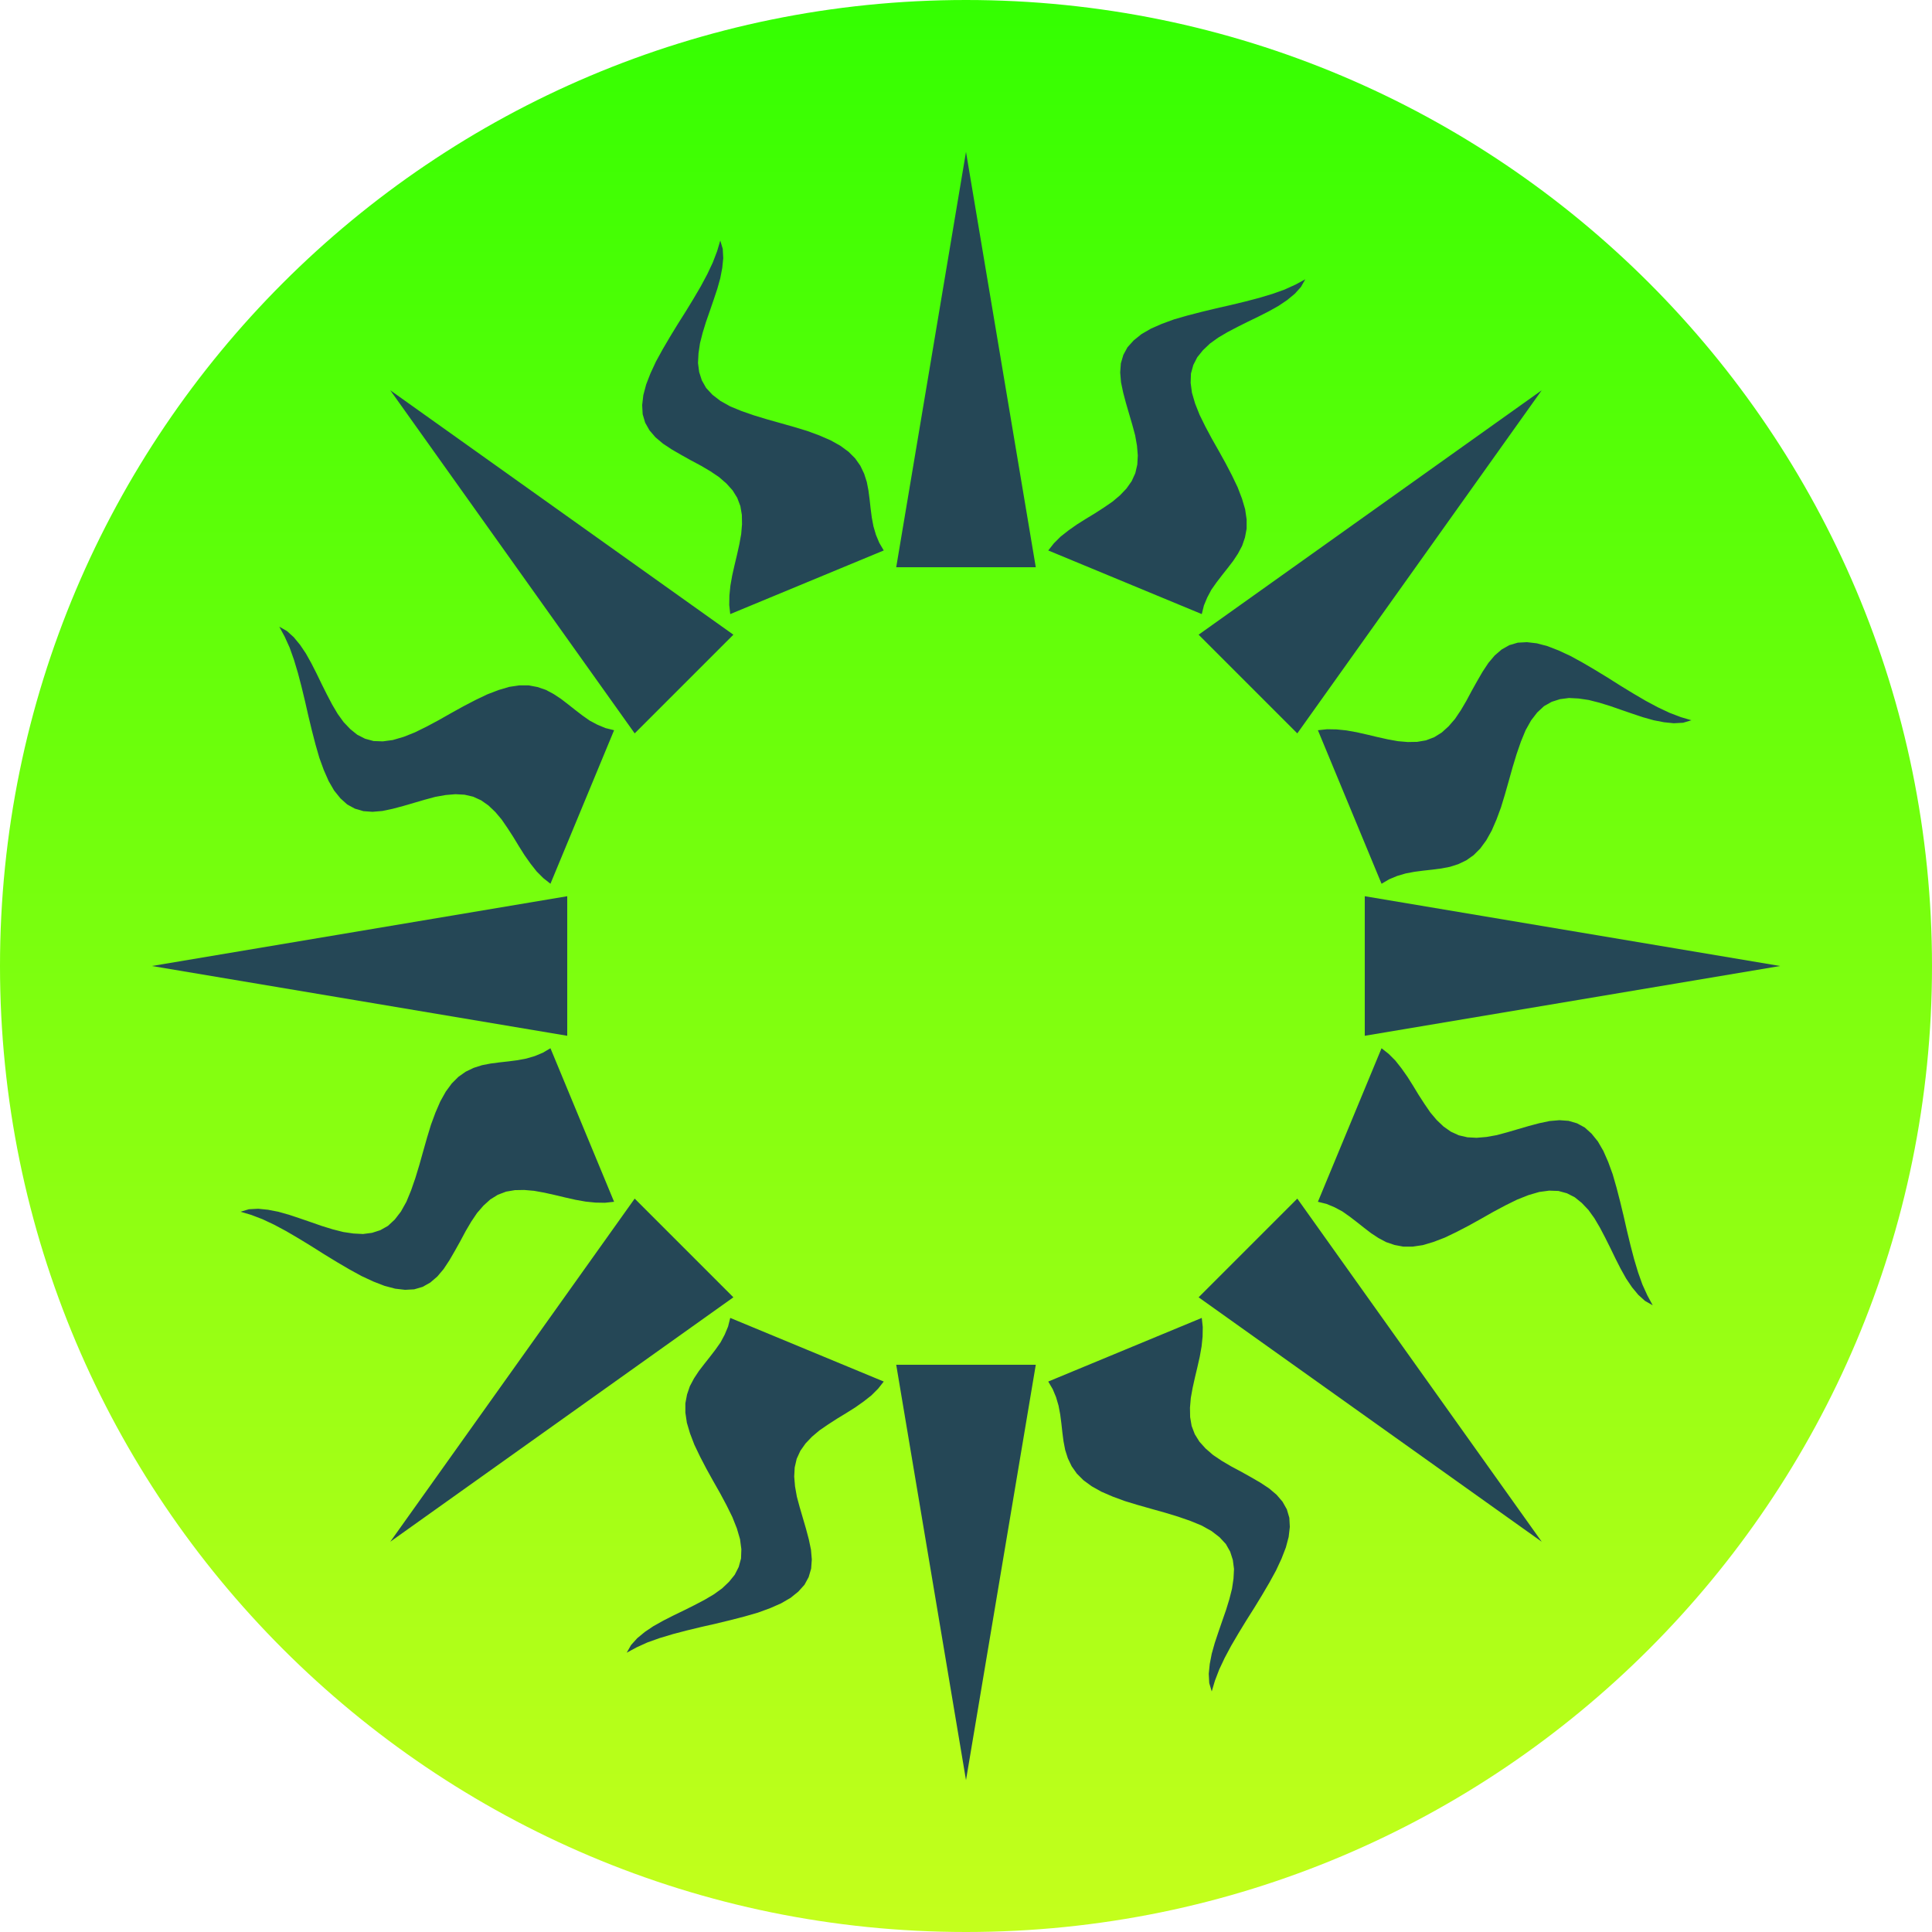
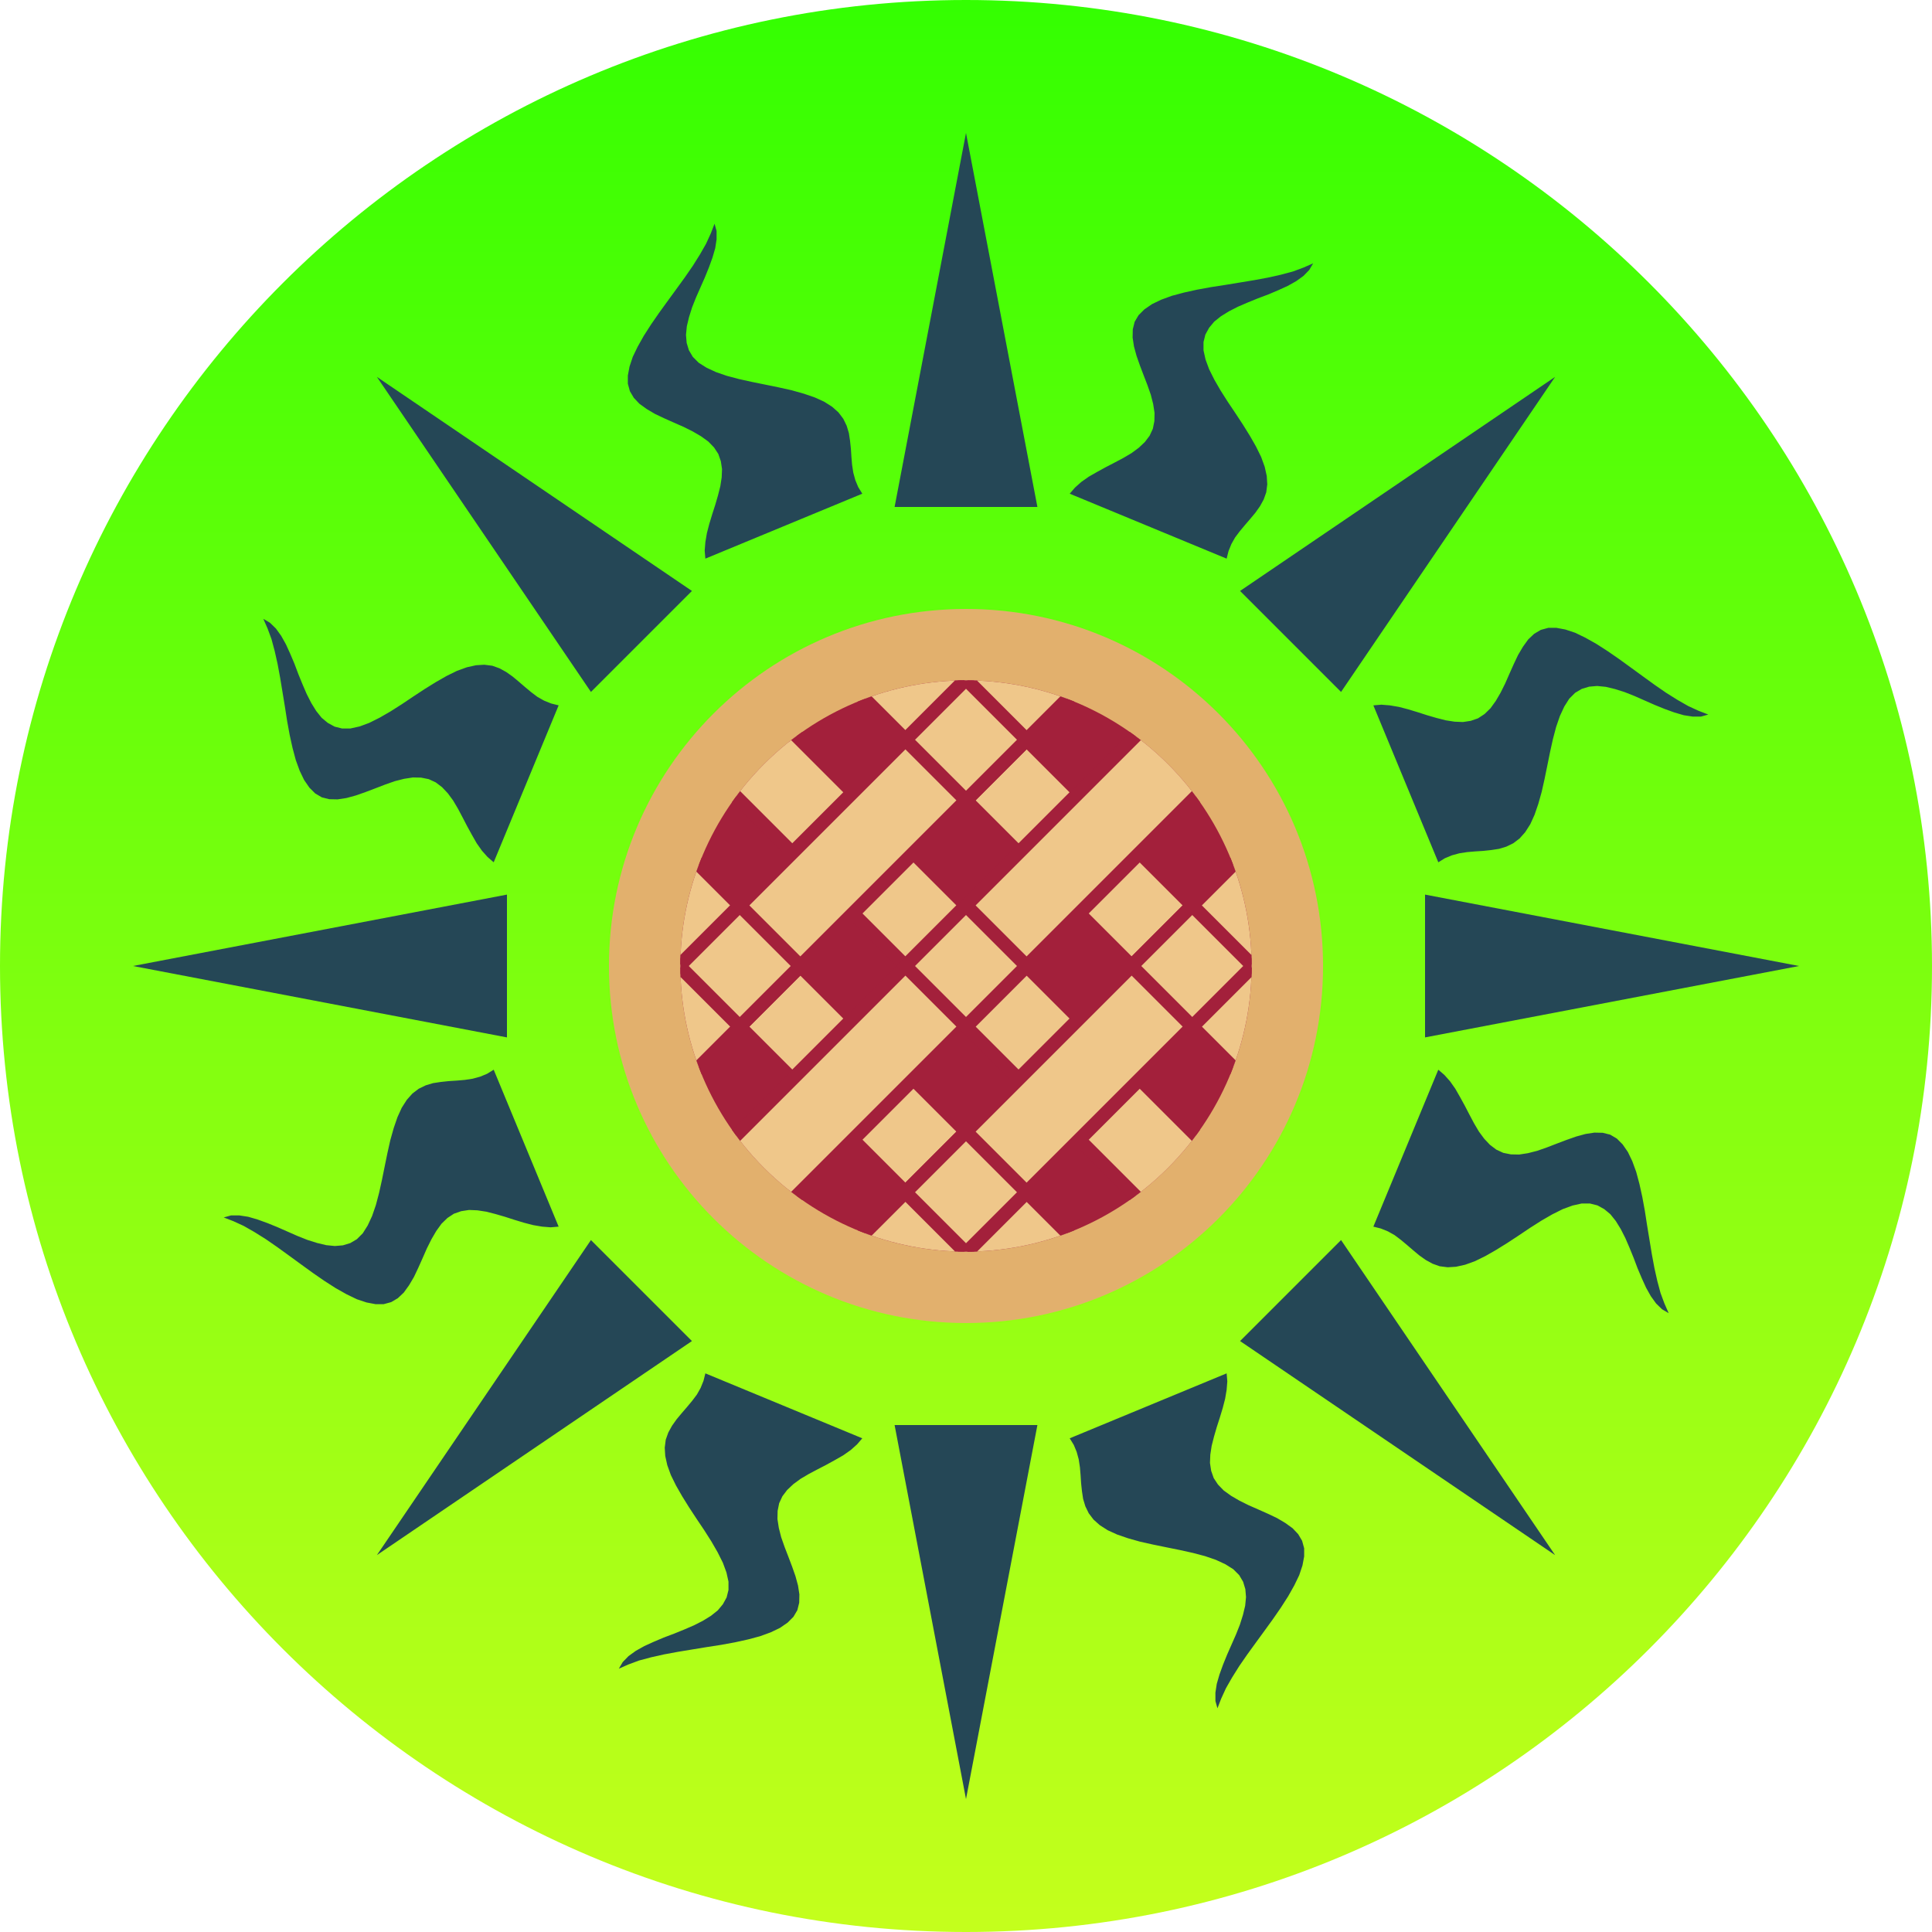
<svg xmlns="http://www.w3.org/2000/svg" viewBox="0 0 100 100">
  <style>.sun{transform-box:view-box;transform-origin:50px 50px;animation:spin 90s linear infinite}@keyframes spin{to{transform:rotate(360deg)}}@media (prefers-reduced-motion:reduce){.sun{animation:none}}</style>
  <defs>
    <linearGradient id="g" x1="0" y1="0" x2="0" y2="1">
      <stop offset="0" stop-color="#33ff01" />
      <stop offset="1" stop-color="#c5ff1c" />
    </linearGradient>
  </defs>
  <circle cx="50" cy="50" r="50" fill="url(#g)" />
-   <g transform="translate(50 50) scale(0.86) translate(-50 -50)">
+   <g transform="translate(50 50) scale(0.88) translate(-50 -50)">
    <g class="sun">
-       <path fill="#254756" d="M45.80,26.00 L50.00,1.00 L54.20,26.00Z M54.95,24.99 L55.29,24.56 L55.69,24.16 L56.16,23.79 L56.67,23.43 L57.21,23.09 L57.77,22.75 L58.31,22.40 L58.82,22.05 L59.27,21.67 L59.66,21.26 L59.97,20.82 L60.19,20.34 L60.31,19.82 L60.34,19.27 L60.29,18.68 L60.18,18.06 L60.01,17.43 L59.82,16.78 L59.63,16.13 L59.46,15.49 L59.33,14.87 L59.28,14.28 L59.32,13.73 L59.47,13.22 L59.72,12.76 L60.09,12.35 L60.56,11.97 L61.13,11.64 L61.79,11.35 L62.53,11.08 L63.33,10.85 L64.18,10.63 L65.05,10.42 L65.93,10.22 L66.80,10.01 L67.64,9.79 L68.44,9.55 L69.17,9.29 L69.83,8.99 L70.42,8.67 L70.42,8.67 L70.16,9.13 L69.79,9.54 L69.33,9.92 L68.81,10.27 L68.22,10.60 L67.61,10.91 L66.97,11.22 L66.35,11.53 L65.74,11.85 L65.18,12.18 L64.68,12.54 L64.26,12.94 L63.92,13.36 L63.68,13.83 L63.54,14.34 L63.52,14.90 L63.60,15.50 L63.79,16.15 L64.06,16.83 L64.41,17.54 L64.80,18.27 L65.22,19.01 L65.63,19.75 L66.01,20.48 L66.35,21.19 L66.61,21.87 L66.80,22.51 L66.89,23.12 L66.89,23.68 L66.79,24.21 L66.62,24.71 L66.37,25.18 L66.08,25.62 L65.75,26.05 L65.41,26.48 L65.08,26.91 L64.77,27.35 L64.52,27.82 L64.32,28.30 L64.19,28.82Z M64.00,30.06 L84.65,15.35 L69.94,36.00Z M71.18,35.81 L71.73,35.75 L72.30,35.76 L72.89,35.82 L73.51,35.93 L74.13,36.07 L74.76,36.22 L75.39,36.36 L76.00,36.47 L76.59,36.52 L77.15,36.51 L77.68,36.42 L78.18,36.23 L78.63,35.95 L79.04,35.58 L79.43,35.13 L79.78,34.61 L80.11,34.05 L80.43,33.45 L80.76,32.86 L81.09,32.29 L81.44,31.76 L81.82,31.31 L82.24,30.95 L82.70,30.69 L83.21,30.54 L83.76,30.51 L84.36,30.58 L85.00,30.75 L85.67,31.01 L86.38,31.34 L87.11,31.74 L87.86,32.18 L88.63,32.65 L89.39,33.13 L90.16,33.60 L90.91,34.04 L91.64,34.43 L92.34,34.76 L93.02,35.02 L93.66,35.21 L93.66,35.21 L93.16,35.36 L92.60,35.39 L92.01,35.33 L91.39,35.21 L90.75,35.03 L90.09,34.81 L89.42,34.58 L88.76,34.35 L88.11,34.15 L87.48,33.99 L86.87,33.90 L86.29,33.87 L85.75,33.94 L85.25,34.10 L84.79,34.36 L84.38,34.74 L84.01,35.22 L83.68,35.81 L83.40,36.49 L83.14,37.24 L82.90,38.03 L82.67,38.85 L82.44,39.66 L82.20,40.45 L81.93,41.18 L81.64,41.85 L81.31,42.44 L80.95,42.93 L80.55,43.33 L80.11,43.64 L79.63,43.87 L79.13,44.03 L78.61,44.13 L78.07,44.20 L77.53,44.26 L76.99,44.33 L76.46,44.43 L75.95,44.58 L75.47,44.78 L75.01,45.05Z M74.00,45.80 L99.00,50.00 L74.00,54.20Z M75.01,54.95 L75.44,55.29 L75.84,55.69 L76.21,56.16 L76.57,56.67 L76.91,57.21 L77.25,57.77 L77.60,58.31 L77.95,58.82 L78.33,59.27 L78.74,59.66 L79.18,59.97 L79.66,60.19 L80.18,60.31 L80.73,60.34 L81.32,60.29 L81.94,60.18 L82.57,60.01 L83.22,59.82 L83.87,59.63 L84.51,59.46 L85.13,59.33 L85.72,59.28 L86.27,59.32 L86.78,59.47 L87.24,59.72 L87.65,60.09 L88.03,60.56 L88.36,61.13 L88.65,61.79 L88.92,62.53 L89.15,63.33 L89.37,64.18 L89.58,65.05 L89.78,65.93 L89.99,66.80 L90.21,67.64 L90.45,68.44 L90.71,69.17 L91.01,69.83 L91.33,70.42 L91.33,70.42 L90.87,70.16 L90.46,69.79 L90.08,69.33 L89.73,68.81 L89.40,68.22 L89.09,67.61 L88.78,66.97 L88.47,66.35 L88.15,65.74 L87.82,65.18 L87.46,64.68 L87.06,64.26 L86.64,63.92 L86.17,63.68 L85.66,63.54 L85.10,63.52 L84.50,63.60 L83.85,63.79 L83.17,64.06 L82.46,64.41 L81.73,64.80 L80.99,65.22 L80.25,65.63 L79.52,66.01 L78.81,66.35 L78.13,66.61 L77.49,66.80 L76.88,66.89 L76.32,66.89 L75.79,66.79 L75.29,66.62 L74.82,66.37 L74.38,66.08 L73.95,65.75 L73.52,65.41 L73.09,65.08 L72.65,64.77 L72.18,64.52 L71.70,64.32 L71.18,64.19Z M69.94,64.00 L84.65,84.65 L64.00,69.94Z M64.19,71.18 L64.25,71.73 L64.24,72.30 L64.18,72.89 L64.07,73.51 L63.93,74.13 L63.78,74.76 L63.64,75.39 L63.53,76.00 L63.48,76.59 L63.49,77.15 L63.58,77.68 L63.77,78.18 L64.05,78.63 L64.42,79.04 L64.87,79.43 L65.39,79.78 L65.95,80.11 L66.55,80.43 L67.14,80.76 L67.71,81.09 L68.24,81.44 L68.69,81.82 L69.05,82.24 L69.31,82.70 L69.46,83.21 L69.49,83.76 L69.42,84.36 L69.25,85.00 L68.99,85.67 L68.66,86.38 L68.26,87.11 L67.82,87.86 L67.35,88.63 L66.87,89.39 L66.40,90.16 L65.96,90.91 L65.57,91.64 L65.24,92.34 L64.98,93.02 L64.79,93.66 L64.79,93.66 L64.64,93.16 L64.61,92.60 L64.67,92.01 L64.79,91.39 L64.97,90.75 L65.19,90.09 L65.42,89.42 L65.65,88.76 L65.85,88.11 L66.01,87.48 L66.10,86.87 L66.13,86.29 L66.06,85.75 L65.90,85.25 L65.64,84.79 L65.26,84.38 L64.78,84.01 L64.19,83.68 L63.51,83.40 L62.76,83.14 L61.97,82.90 L61.15,82.67 L60.34,82.44 L59.55,82.20 L58.82,81.93 L58.15,81.64 L57.56,81.31 L57.07,80.95 L56.67,80.55 L56.36,80.11 L56.13,79.63 L55.97,79.13 L55.87,78.61 L55.80,78.07 L55.74,77.53 L55.67,76.99 L55.57,76.46 L55.42,75.95 L55.22,75.47 L54.95,75.01Z M54.20,74.00 L50.00,99.00 L45.80,74.00Z M45.05,75.01 L44.71,75.44 L44.31,75.84 L43.84,76.21 L43.33,76.57 L42.79,76.91 L42.23,77.25 L41.69,77.60 L41.18,77.95 L40.73,78.33 L40.34,78.74 L40.03,79.18 L39.81,79.66 L39.69,80.18 L39.66,80.73 L39.71,81.32 L39.82,81.94 L39.99,82.57 L40.18,83.22 L40.37,83.87 L40.54,84.51 L40.67,85.13 L40.72,85.72 L40.68,86.27 L40.53,86.78 L40.28,87.24 L39.91,87.65 L39.44,88.03 L38.87,88.36 L38.21,88.65 L37.47,88.92 L36.67,89.15 L35.82,89.37 L34.95,89.58 L34.07,89.78 L33.20,89.99 L32.36,90.21 L31.56,90.45 L30.83,90.71 L30.17,91.01 L29.58,91.33 L29.58,91.33 L29.84,90.87 L30.21,90.46 L30.67,90.08 L31.19,89.73 L31.78,89.40 L32.39,89.09 L33.03,88.78 L33.65,88.47 L34.26,88.15 L34.82,87.82 L35.32,87.46 L35.74,87.06 L36.08,86.64 L36.32,86.17 L36.46,85.66 L36.48,85.10 L36.40,84.50 L36.21,83.85 L35.94,83.17 L35.59,82.46 L35.20,81.73 L34.78,80.99 L34.37,80.25 L33.99,79.52 L33.65,78.81 L33.39,78.13 L33.20,77.49 L33.11,76.88 L33.11,76.32 L33.21,75.79 L33.38,75.29 L33.63,74.82 L33.92,74.38 L34.25,73.95 L34.59,73.52 L34.92,73.09 L35.23,72.65 L35.48,72.18 L35.68,71.70 L35.81,71.18Z M36.00,69.94 L15.35,84.65 L30.06,64.00Z M28.82,64.19 L28.27,64.25 L27.70,64.24 L27.11,64.18 L26.49,64.07 L25.87,63.93 L25.24,63.78 L24.61,63.64 L24.00,63.53 L23.41,63.48 L22.85,63.49 L22.32,63.58 L21.82,63.77 L21.37,64.05 L20.96,64.42 L20.57,64.87 L20.22,65.39 L19.89,65.95 L19.57,66.55 L19.24,67.14 L18.91,67.71 L18.56,68.24 L18.18,68.69 L17.76,69.05 L17.30,69.31 L16.79,69.46 L16.24,69.49 L15.64,69.42 L15.00,69.25 L14.33,68.99 L13.62,68.66 L12.89,68.26 L12.14,67.82 L11.37,67.35 L10.61,66.87 L9.84,66.40 L9.09,65.96 L8.36,65.57 L7.66,65.24 L6.98,64.98 L6.34,64.79 L6.34,64.79 L6.84,64.64 L7.40,64.61 L7.99,64.67 L8.61,64.79 L9.25,64.97 L9.91,65.19 L10.58,65.42 L11.24,65.65 L11.89,65.85 L12.52,66.01 L13.13,66.10 L13.71,66.13 L14.25,66.06 L14.75,65.90 L15.21,65.64 L15.62,65.26 L15.99,64.78 L16.32,64.19 L16.60,63.51 L16.86,62.76 L17.10,61.97 L17.33,61.15 L17.56,60.34 L17.80,59.55 L18.07,58.82 L18.36,58.15 L18.69,57.56 L19.05,57.07 L19.45,56.67 L19.89,56.36 L20.37,56.13 L20.87,55.97 L21.39,55.87 L21.93,55.80 L22.47,55.74 L23.01,55.67 L23.54,55.57 L24.05,55.42 L24.53,55.22 L24.99,54.95Z M26.00,54.20 L1.00,50.00 L26.00,45.80Z M24.99,45.05 L24.56,44.71 L24.16,44.31 L23.79,43.84 L23.43,43.33 L23.09,42.79 L22.75,42.23 L22.40,41.69 L22.05,41.18 L21.67,40.73 L21.26,40.34 L20.82,40.03 L20.34,39.81 L19.82,39.69 L19.27,39.66 L18.68,39.71 L18.06,39.82 L17.43,39.99 L16.78,40.18 L16.13,40.37 L15.49,40.54 L14.87,40.67 L14.28,40.72 L13.73,40.68 L13.22,40.53 L12.76,40.28 L12.35,39.91 L11.97,39.44 L11.64,38.87 L11.35,38.21 L11.08,37.47 L10.85,36.67 L10.63,35.82 L10.42,34.95 L10.22,34.07 L10.01,33.20 L9.79,32.36 L9.55,31.56 L9.29,30.83 L8.99,30.17 L8.67,29.58 L8.67,29.58 L9.13,29.84 L9.54,30.21 L9.92,30.67 L10.27,31.19 L10.60,31.78 L10.91,32.39 L11.22,33.03 L11.53,33.65 L11.85,34.26 L12.18,34.82 L12.54,35.32 L12.94,35.74 L13.36,36.08 L13.83,36.32 L14.34,36.46 L14.90,36.48 L15.50,36.40 L16.15,36.21 L16.83,35.94 L17.54,35.59 L18.27,35.20 L19.01,34.78 L19.75,34.37 L20.48,33.99 L21.19,33.65 L21.87,33.39 L22.51,33.20 L23.12,33.11 L23.68,33.11 L24.21,33.21 L24.71,33.38 L25.18,33.63 L25.62,33.92 L26.05,34.25 L26.48,34.59 L26.91,34.92 L27.35,35.23 L27.82,35.48 L28.30,35.68 L28.82,35.81Z M30.06,36.00 L15.35,15.35 L36.00,30.06Z M35.81,28.82 L35.75,28.27 L35.76,27.70 L35.82,27.11 L35.93,26.49 L36.07,25.87 L36.22,25.24 L36.36,24.61 L36.47,24.00 L36.52,23.41 L36.51,22.85 L36.42,22.32 L36.23,21.82 L35.95,21.37 L35.58,20.96 L35.13,20.57 L34.61,20.22 L34.05,19.89 L33.45,19.57 L32.86,19.24 L32.29,18.91 L31.76,18.56 L31.31,18.18 L30.95,17.76 L30.69,17.30 L30.54,16.79 L30.51,16.24 L30.58,15.64 L30.75,15.00 L31.01,14.33 L31.34,13.62 L31.74,12.89 L32.18,12.14 L32.65,11.37 L33.13,10.61 L33.60,9.84 L34.04,9.09 L34.43,8.36 L34.76,7.66 L35.02,6.98 L35.21,6.34 L35.21,6.34 L35.36,6.84 L35.39,7.40 L35.33,7.99 L35.21,8.61 L35.03,9.25 L34.81,9.91 L34.58,10.58 L34.35,11.24 L34.15,11.89 L33.99,12.52 L33.90,13.13 L33.87,13.71 L33.94,14.25 L34.10,14.75 L34.36,15.21 L34.74,15.62 L35.22,15.99 L35.81,16.32 L36.49,16.60 L37.24,16.86 L38.03,17.10 L38.85,17.33 L39.66,17.56 L40.45,17.80 L41.18,18.07 L41.85,18.36 L42.44,18.69 L42.93,19.05 L43.33,19.45 L43.64,19.89 L43.87,20.37 L44.03,20.87 L44.13,21.39 L44.20,21.93 L44.26,22.47 L44.33,23.01 L44.43,23.54 L44.58,24.05 L44.78,24.53 L45.05,24.99Z" />
+       <path fill="#254756" d="M45.80,23.00 L50.00,1.00 L54.20,23.00Z M56.10,22.22 L56.41,21.86 L56.78,21.53 L57.22,21.22 L57.71,20.94 L58.22,20.66 L58.74,20.39 L59.25,20.12 L59.74,19.83 L60.16,19.52 L60.52,19.18 L60.80,18.81 L60.99,18.40 L61.08,17.95 L61.09,17.47 L61.01,16.95 L60.87,16.40 L60.67,15.83 L60.45,15.26 L60.23,14.68 L60.03,14.11 L59.88,13.56 L59.80,13.04 L59.81,12.55 L59.92,12.11 L60.15,11.72 L60.49,11.38 L60.94,11.07 L61.48,10.81 L62.11,10.58 L62.82,10.39 L63.59,10.22 L64.41,10.07 L65.25,9.94 L66.10,9.80 L66.95,9.66 L67.76,9.51 L68.52,9.34 L69.23,9.15 L69.85,8.92 L70.42,8.67 L70.42,8.67 L70.19,9.06 L69.85,9.41 L69.42,9.72 L68.92,10.00 L68.37,10.25 L67.78,10.50 L67.17,10.73 L66.58,10.97 L66.00,11.22 L65.47,11.49 L65.00,11.78 L64.60,12.10 L64.30,12.46 L64.08,12.86 L63.97,13.30 L63.97,13.79 L64.09,14.33 L64.30,14.90 L64.61,15.52 L64.98,16.16 L65.40,16.82 L65.85,17.49 L66.29,18.16 L66.70,18.82 L67.06,19.45 L67.36,20.06 L67.57,20.64 L67.69,21.18 L67.72,21.67 L67.66,22.14 L67.51,22.56 L67.29,22.96 L67.02,23.34 L66.72,23.70 L66.41,24.06 L66.11,24.42 L65.83,24.79 L65.61,25.18 L65.44,25.60 L65.33,26.04Z M66.12,27.94 L84.65,15.35 L72.06,33.88Z M73.96,34.67 L74.43,34.63 L74.93,34.67 L75.46,34.76 L76.00,34.90 L76.56,35.07 L77.12,35.25 L77.67,35.41 L78.22,35.55 L78.74,35.63 L79.23,35.65 L79.69,35.58 L80.12,35.43 L80.50,35.18 L80.85,34.84 L81.16,34.41 L81.44,33.93 L81.71,33.39 L81.96,32.82 L82.21,32.26 L82.47,31.71 L82.76,31.22 L83.07,30.79 L83.42,30.46 L83.81,30.23 L84.25,30.11 L84.73,30.11 L85.26,30.21 L85.83,30.40 L86.43,30.69 L87.07,31.05 L87.74,31.48 L88.42,31.95 L89.11,32.45 L89.81,32.96 L90.50,33.46 L91.18,33.93 L91.85,34.35 L92.48,34.71 L93.09,34.99 L93.66,35.21 L93.66,35.21 L93.23,35.33 L92.74,35.33 L92.22,35.25 L91.67,35.09 L91.09,34.88 L90.50,34.64 L89.91,34.38 L89.32,34.12 L88.74,33.89 L88.17,33.71 L87.63,33.58 L87.12,33.53 L86.65,33.57 L86.22,33.70 L85.83,33.93 L85.48,34.28 L85.19,34.74 L84.93,35.30 L84.71,35.94 L84.52,36.66 L84.35,37.43 L84.19,38.22 L84.03,39.00 L83.86,39.76 L83.66,40.47 L83.44,41.11 L83.19,41.66 L82.89,42.13 L82.56,42.50 L82.19,42.78 L81.78,42.98 L81.35,43.11 L80.89,43.18 L80.42,43.23 L79.95,43.26 L79.48,43.30 L79.02,43.37 L78.58,43.49 L78.17,43.66 L77.78,43.90Z M77.00,45.80 L99.00,50.00 L77.00,54.20Z M77.78,56.10 L78.14,56.41 L78.47,56.78 L78.78,57.22 L79.06,57.71 L79.34,58.22 L79.61,58.74 L79.88,59.25 L80.17,59.74 L80.48,60.16 L80.82,60.52 L81.19,60.80 L81.60,60.99 L82.05,61.08 L82.53,61.09 L83.05,61.01 L83.60,60.87 L84.17,60.67 L84.74,60.45 L85.32,60.23 L85.89,60.03 L86.44,59.88 L86.96,59.80 L87.45,59.81 L87.89,59.92 L88.28,60.15 L88.62,60.49 L88.93,60.94 L89.19,61.48 L89.42,62.11 L89.61,62.82 L89.78,63.59 L89.93,64.41 L90.06,65.25 L90.20,66.10 L90.34,66.95 L90.49,67.76 L90.66,68.52 L90.85,69.23 L91.08,69.85 L91.33,70.42 L91.33,70.42 L90.94,70.19 L90.59,69.85 L90.28,69.42 L90.00,68.92 L89.75,68.37 L89.50,67.78 L89.27,67.17 L89.03,66.58 L88.78,66.00 L88.51,65.47 L88.22,65.00 L87.90,64.60 L87.54,64.30 L87.14,64.08 L86.70,63.97 L86.21,63.97 L85.67,64.09 L85.10,64.30 L84.48,64.61 L83.84,64.98 L83.18,65.40 L82.51,65.85 L81.84,66.29 L81.18,66.70 L80.55,67.06 L79.94,67.36 L79.36,67.57 L78.82,67.69 L78.33,67.72 L77.86,67.66 L77.44,67.51 L77.04,67.29 L76.66,67.02 L76.30,66.72 L75.94,66.41 L75.58,66.11 L75.21,65.83 L74.82,65.61 L74.40,65.44 L73.96,65.33Z M72.06,66.12 L84.65,84.65 L66.12,72.06Z M65.33,73.96 L65.37,74.43 L65.33,74.93 L65.24,75.46 L65.10,76.00 L64.93,76.56 L64.75,77.12 L64.59,77.67 L64.45,78.22 L64.37,78.74 L64.35,79.23 L64.42,79.69 L64.57,80.12 L64.82,80.50 L65.16,80.85 L65.59,81.16 L66.07,81.44 L66.61,81.71 L67.18,81.96 L67.74,82.21 L68.29,82.47 L68.78,82.76 L69.21,83.07 L69.54,83.42 L69.77,83.81 L69.89,84.25 L69.89,84.73 L69.79,85.26 L69.60,85.83 L69.31,86.43 L68.95,87.07 L68.52,87.74 L68.05,88.42 L67.55,89.11 L67.04,89.81 L66.54,90.50 L66.07,91.18 L65.65,91.85 L65.29,92.48 L65.01,93.09 L64.79,93.66 L64.79,93.66 L64.67,93.23 L64.67,92.74 L64.75,92.22 L64.91,91.67 L65.12,91.09 L65.36,90.50 L65.62,89.91 L65.88,89.32 L66.11,88.74 L66.29,88.17 L66.42,87.63 L66.47,87.12 L66.43,86.65 L66.30,86.22 L66.07,85.83 L65.72,85.48 L65.26,85.19 L64.70,84.93 L64.06,84.71 L63.34,84.52 L62.57,84.35 L61.78,84.19 L61.00,84.03 L60.24,83.86 L59.53,83.66 L58.89,83.44 L58.34,83.19 L57.87,82.89 L57.50,82.56 L57.22,82.19 L57.02,81.78 L56.89,81.35 L56.82,80.89 L56.77,80.42 L56.74,79.95 L56.70,79.48 L56.63,79.02 L56.51,78.58 L56.34,78.17 L56.10,77.78Z M54.20,77.00 L50.00,99.00 L45.80,77.00Z M43.90,77.78 L43.59,78.14 L43.22,78.47 L42.78,78.78 L42.29,79.06 L41.78,79.34 L41.26,79.61 L40.75,79.88 L40.26,80.17 L39.84,80.48 L39.48,80.82 L39.20,81.19 L39.01,81.60 L38.92,82.05 L38.91,82.53 L38.99,83.05 L39.13,83.60 L39.33,84.17 L39.55,84.74 L39.77,85.32 L39.97,85.89 L40.12,86.44 L40.20,86.96 L40.19,87.45 L40.08,87.89 L39.85,88.28 L39.51,88.62 L39.06,88.93 L38.52,89.19 L37.89,89.42 L37.18,89.61 L36.41,89.78 L35.59,89.93 L34.75,90.06 L33.90,90.20 L33.05,90.34 L32.24,90.49 L31.48,90.66 L30.77,90.85 L30.15,91.08 L29.58,91.33 L29.58,91.33 L29.81,90.94 L30.15,90.59 L30.58,90.28 L31.08,90.00 L31.63,89.75 L32.22,89.50 L32.83,89.27 L33.42,89.03 L34.00,88.78 L34.53,88.51 L35.00,88.22 L35.40,87.90 L35.70,87.54 L35.92,87.14 L36.03,86.70 L36.03,86.21 L35.91,85.67 L35.70,85.10 L35.39,84.48 L35.02,83.84 L34.60,83.18 L34.15,82.51 L33.71,81.84 L33.30,81.18 L32.94,80.55 L32.64,79.94 L32.43,79.36 L32.31,78.82 L32.28,78.33 L32.34,77.86 L32.49,77.44 L32.71,77.04 L32.98,76.66 L33.28,76.30 L33.59,75.94 L33.89,75.58 L34.17,75.21 L34.39,74.82 L34.56,74.40 L34.67,73.96Z M33.88,72.06 L15.35,84.65 L27.94,66.12Z M26.04,65.33 L25.57,65.37 L25.07,65.33 L24.54,65.24 L24.00,65.10 L23.44,64.93 L22.88,64.75 L22.33,64.59 L21.78,64.45 L21.26,64.37 L20.77,64.35 L20.31,64.42 L19.88,64.57 L19.50,64.82 L19.15,65.16 L18.84,65.59 L18.56,66.07 L18.29,66.61 L18.04,67.18 L17.79,67.74 L17.53,68.29 L17.24,68.78 L16.93,69.21 L16.58,69.54 L16.19,69.77 L15.75,69.89 L15.27,69.89 L14.74,69.79 L14.17,69.60 L13.57,69.31 L12.93,68.95 L12.26,68.52 L11.58,68.05 L10.89,67.55 L10.19,67.04 L9.50,66.54 L8.82,66.07 L8.15,65.65 L7.52,65.29 L6.91,65.01 L6.34,64.79 L6.34,64.79 L6.77,64.67 L7.26,64.67 L7.78,64.75 L8.33,64.91 L8.91,65.12 L9.50,65.36 L10.09,65.62 L10.68,65.88 L11.26,66.11 L11.83,66.29 L12.37,66.42 L12.88,66.47 L13.35,66.43 L13.78,66.30 L14.17,66.07 L14.52,65.72 L14.81,65.26 L15.07,64.70 L15.29,64.06 L15.48,63.34 L15.65,62.57 L15.81,61.78 L15.97,61.00 L16.14,60.24 L16.34,59.53 L16.56,58.89 L16.81,58.34 L17.11,57.87 L17.44,57.50 L17.81,57.22 L18.22,57.02 L18.65,56.89 L19.11,56.82 L19.58,56.77 L20.05,56.74 L20.52,56.70 L20.98,56.63 L21.42,56.51 L21.83,56.34 L22.22,56.10Z M23.00,54.20 L1.00,50.00 L23.00,45.80Z M22.22,43.90 L21.86,43.59 L21.53,43.22 L21.22,42.78 L20.94,42.29 L20.66,41.78 L20.39,41.26 L20.12,40.75 L19.83,40.26 L19.52,39.84 L19.18,39.48 L18.81,39.20 L18.40,39.01 L17.95,38.92 L17.47,38.91 L16.95,38.99 L16.40,39.13 L15.83,39.33 L15.26,39.55 L14.68,39.77 L14.11,39.97 L13.56,40.12 L13.04,40.20 L12.55,40.19 L12.11,40.08 L11.72,39.85 L11.38,39.51 L11.07,39.06 L10.81,38.52 L10.58,37.89 L10.39,37.18 L10.22,36.41 L10.07,35.59 L9.94,34.75 L9.80,33.90 L9.66,33.05 L9.51,32.24 L9.34,31.48 L9.15,30.77 L8.92,30.15 L8.67,29.58 L8.67,29.58 L9.06,29.81 L9.41,30.15 L9.72,30.58 L10.00,31.08 L10.25,31.63 L10.50,32.22 L10.73,32.83 L10.97,33.42 L11.22,34.00 L11.49,34.53 L11.78,35.00 L12.10,35.40 L12.46,35.70 L12.86,35.92 L13.30,36.03 L13.79,36.03 L14.33,35.91 L14.90,35.70 L15.52,35.39 L16.16,35.02 L16.82,34.60 L17.49,34.15 L18.16,33.71 L18.82,33.30 L19.45,32.94 L20.06,32.64 L20.64,32.43 L21.18,32.31 L21.67,32.28 L22.14,32.34 L22.56,32.49 L22.96,32.71 L23.34,32.98 L23.70,33.28 L24.06,33.59 L24.42,33.89 L24.79,34.17 L25.18,34.39 L25.60,34.56 L26.04,34.67Z M27.94,33.88 L15.35,15.35 L33.88,27.94Z M34.67,26.04 L34.63,25.57 L34.67,25.07 L34.76,24.54 L34.90,24.00 L35.07,23.44 L35.25,22.88 L35.41,22.33 L35.55,21.78 L35.63,21.26 L35.65,20.77 L35.58,20.31 L35.43,19.88 L35.18,19.50 L34.84,19.15 L34.41,18.84 L33.93,18.56 L33.39,18.29 L32.82,18.04 L32.26,17.79 L31.71,17.53 L31.22,17.24 L30.79,16.93 L30.46,16.58 L30.23,16.19 L30.11,15.75 L30.11,15.27 L30.21,14.74 L30.40,14.17 L30.69,13.57 L31.05,12.93 L31.48,12.26 L31.95,11.58 L32.45,10.89 L32.96,10.19 L33.46,9.50 L33.93,8.82 L34.35,8.15 L34.71,7.52 L34.99,6.91 L35.21,6.34 L35.21,6.34 L35.33,6.77 L35.33,7.26 L35.25,7.78 L35.09,8.33 L34.88,8.91 L34.64,9.50 L34.38,10.09 L34.12,10.68 L33.89,11.26 L33.71,11.83 L33.58,12.37 L33.53,12.88 L33.57,13.35 L33.70,13.78 L33.93,14.17 L34.28,14.52 L34.74,14.81 L35.30,15.07 L35.94,15.29 L36.66,15.48 L37.43,15.65 L38.22,15.81 L39.00,15.97 L39.76,16.14 L40.47,16.34 L41.11,16.56 L41.66,16.81 L42.13,17.11 L42.50,17.44 L42.78,17.81 L42.98,18.22 L43.11,18.65 L43.18,19.11 L43.23,19.58 L43.26,20.05 L43.30,20.52 L43.37,20.98 L43.49,21.42 L43.66,21.83 L43.90,22.22Z" />
+     </g>
+     <defs>
+       <clipPath id="tc">
+         <circle cx="50" cy="50" r="16.80" />
+       </clipPath>
+     </defs>
+     <circle cx="50" cy="50" r="21" fill="#e2b06d" />
+     <circle cx="50" cy="50" r="16.80" fill="#a3203b" />
+     <g clip-path="url(#tc)" transform="rotate(45 50 50)">
+       <rect x="23.12" y="38.07" width="53.76" height="5.04" fill="#efc78a" stroke="#a3203b" stroke-width=".8" />
+       <rect x="23.12" y="47.48" width="53.76" height="5.04" fill="#efc78a" stroke="#a3203b" stroke-width=".8" />
+       <rect x="23.12" y="56.89" width="53.76" height="5.04" fill="#efc78a" stroke="#a3203b" stroke-width=".8" />
+       <rect x="38.07" y="23.12" width="5.04" height="53.76" fill="#efc78a" stroke="#a3203b" stroke-width=".8" />
+       <rect x="47.48" y="23.12" width="5.04" height="53.76" fill="#efc78a" stroke="#a3203b" stroke-width=".8" />
+       <rect x="56.89" y="23.12" width="5.04" height="53.76" fill="#efc78a" stroke="#a3203b" stroke-width=".8" />
+       <rect x="38.07" y="38.07" width="5.04" height="5.04" fill="#efc78a" stroke="#a3203b" stroke-width=".8" />
+       <rect x="38.07" y="56.89" width="5.04" height="5.04" fill="#efc78a" stroke="#a3203b" stroke-width=".8" />
+       <rect x="47.48" y="47.48" width="5.04" height="5.04" fill="#efc78a" stroke="#a3203b" stroke-width=".8" />
+       <rect x="56.89" y="38.07" width="5.04" height="5.04" fill="#efc78a" stroke="#a3203b" stroke-width=".8" />
+       <rect x="56.89" y="56.89" width="5.04" height="5.04" fill="#efc78a" stroke="#a3203b" stroke-width=".8" />
    </g>
  </g>
</svg>
